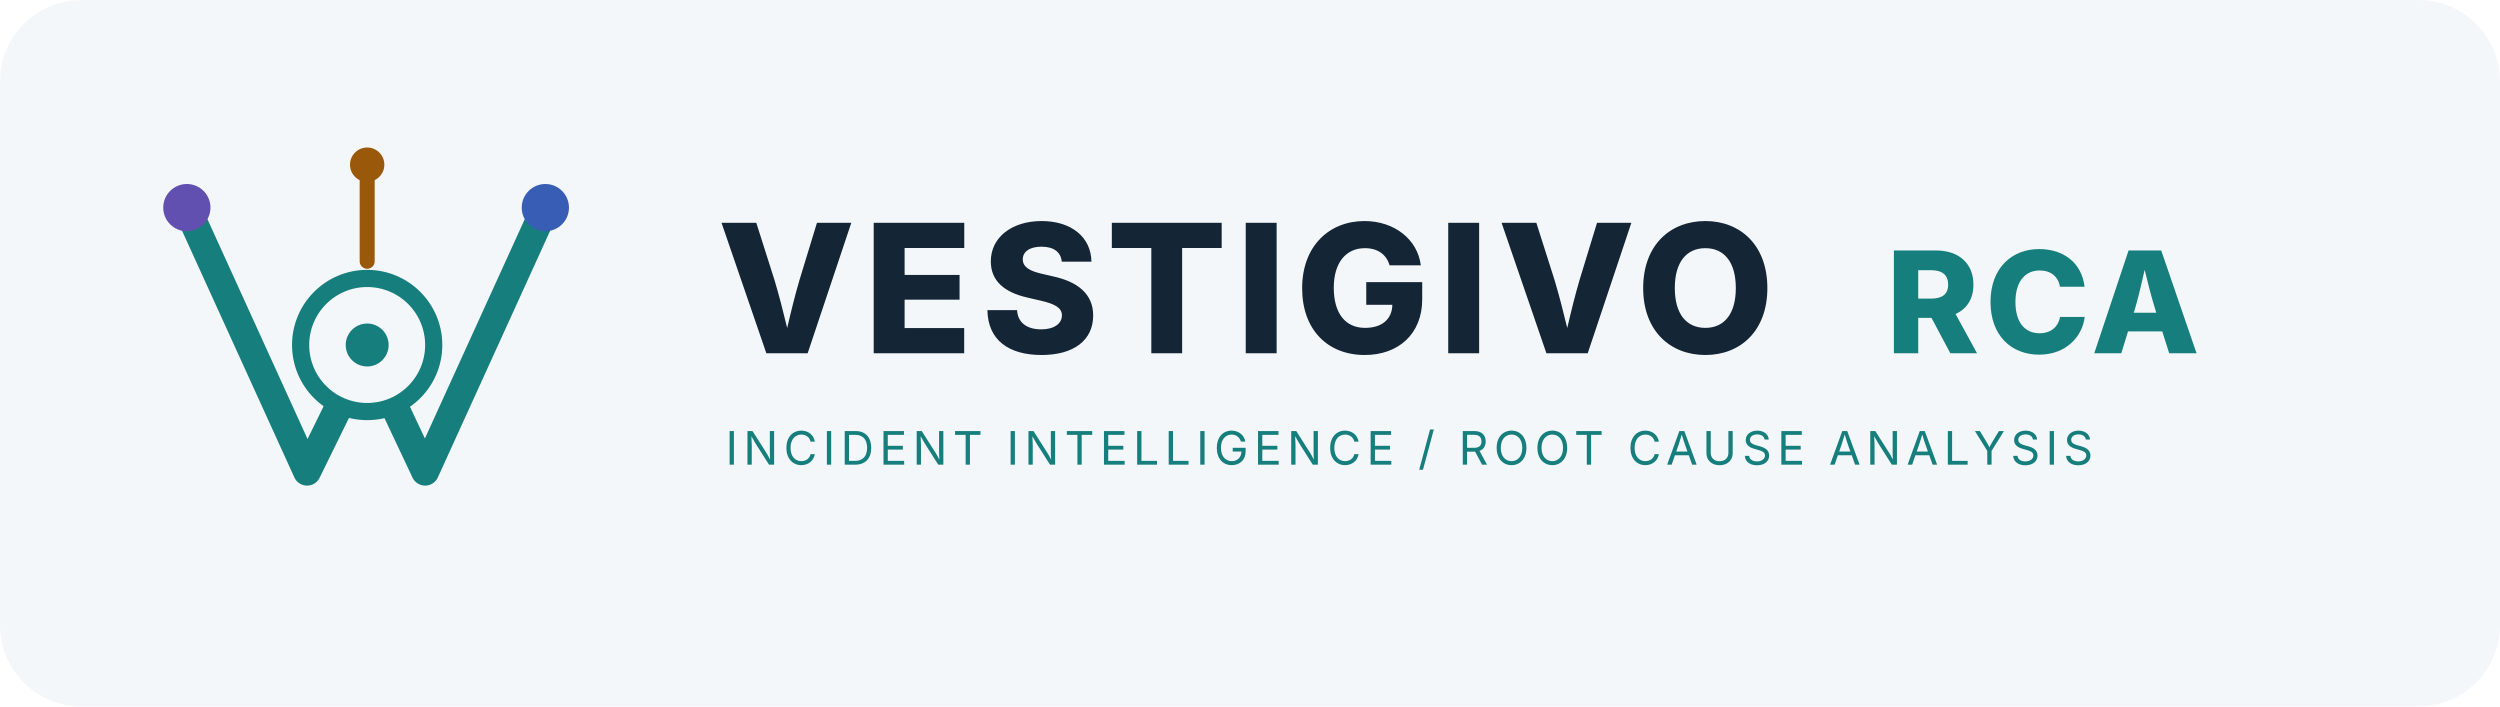
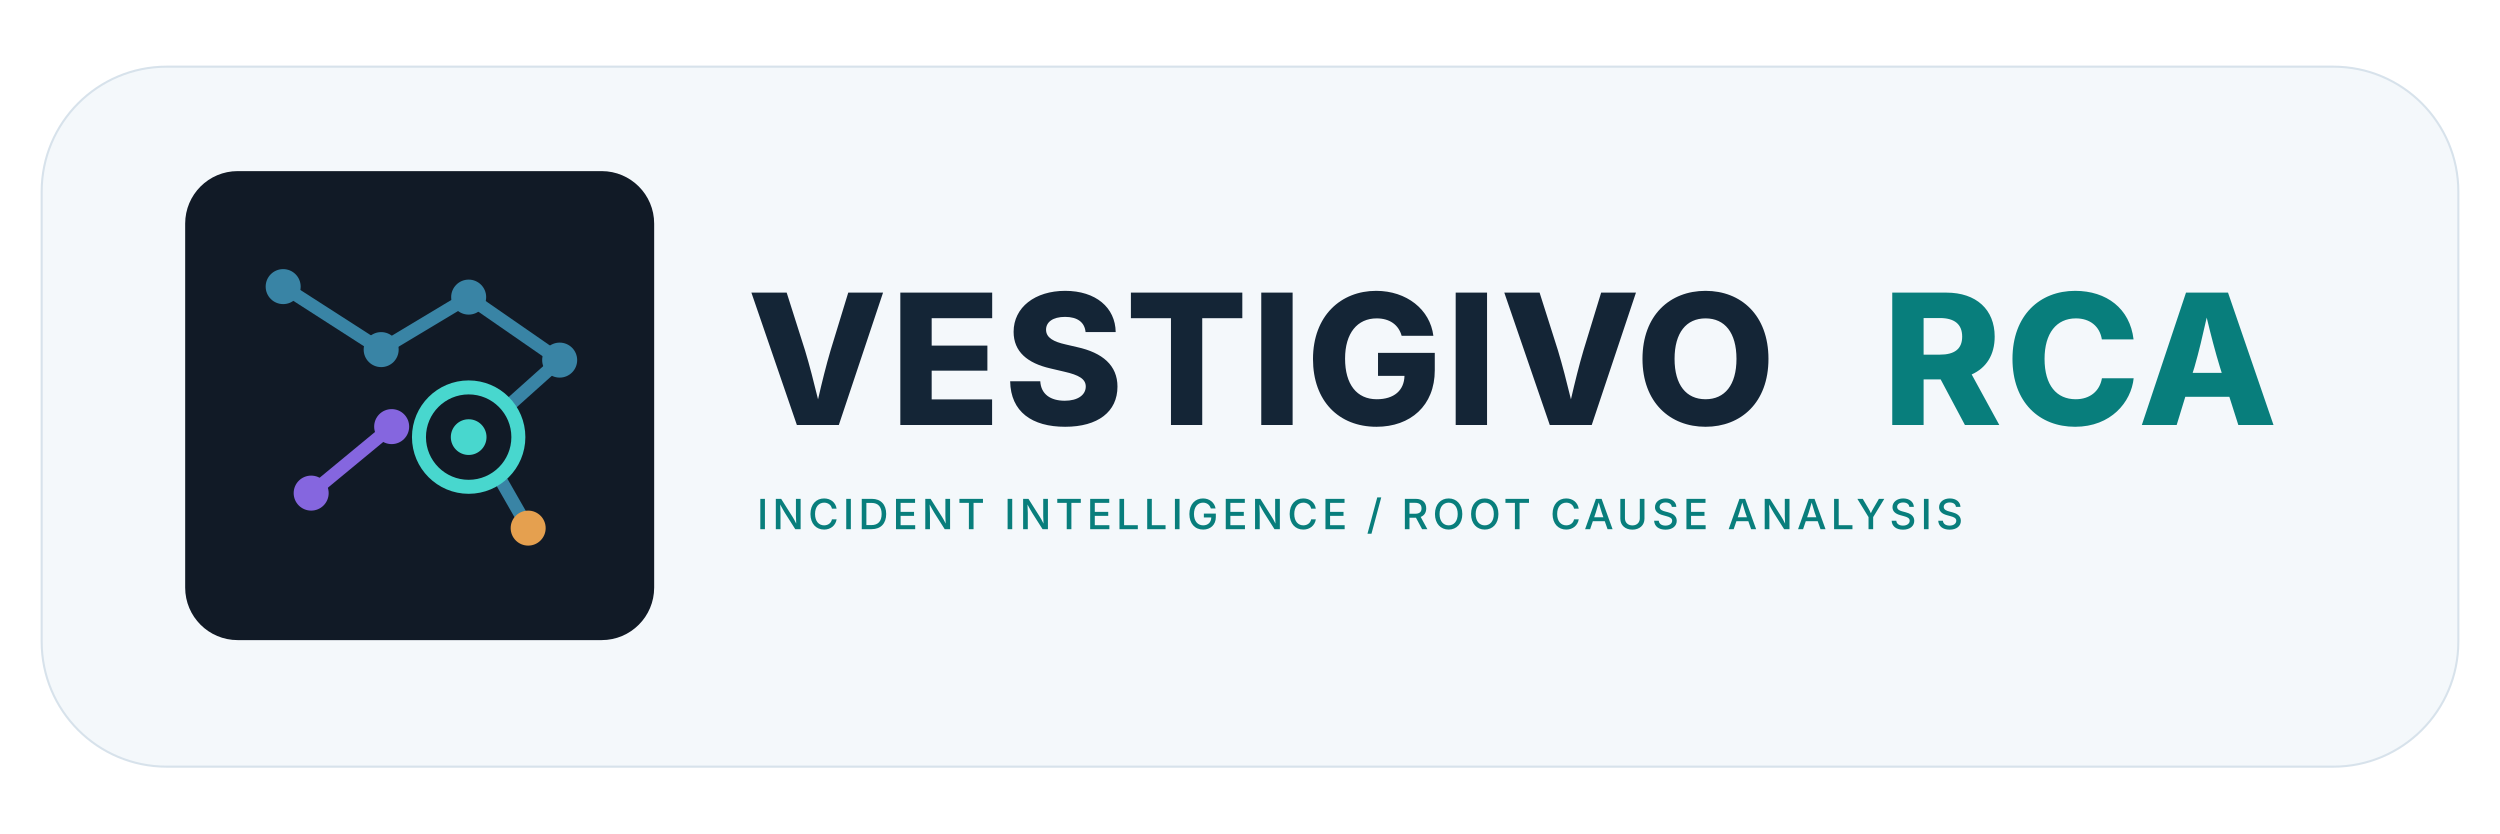
- <svg xmlns="http://www.w3.org/2000/svg" width="920" height="260" viewBox="0 0 920 260" role="img" aria-label="Vestigivo RCA Incident Intelligence wordmark on light background">
-   <rect width="920" height="260" rx="30" fill="#F4F7FA" />
-   <g transform="translate(34 29) scale(.79)">
-     <path d="M44 60 100 183 126 130M211 60 155 183 130 130" fill="none" stroke="#167E7C" stroke-width="13" stroke-linecap="round" stroke-linejoin="round" />
-     <path d="M128 40V85" stroke="#99580A" stroke-width="7" stroke-linecap="round" />
-     <circle cx="44" cy="60" r="11" fill="#6250B0" />
-     <circle cx="211" cy="60" r="11" fill="#385DB4" />
-     <circle cx="128" cy="40" r="8" fill="#99580A" />
-     <circle cx="128" cy="124" r="31" fill="#F4F7FA" stroke="#167E7C" stroke-width="8" />
-     <circle cx="128" cy="124" r="10" fill="#167E7C" />
+ <svg xmlns="http://www.w3.org/2000/svg" width="1800" height="600" viewBox="0 0 1800 600" role="img" aria-labelledby="title desc">
+   <rect x="30" y="48" width="1740" height="504" rx="90" fill="#F4F8FB" stroke="#D7E2EB" stroke-width="1.5" />
+   <g transform="translate(93 98) scale(2.52)">
+     <rect x="16" y="10" width="134" height="134" rx="15" fill="#111A26" />
+     <path d="M44 43 L72 61 L97 46 L123 64 L104 81" fill="none" stroke="#3984A5" stroke-width="3.7" stroke-linecap="round" stroke-linejoin="round" />
+     <circle cx="44" cy="43" r="5" fill="#3984A5" />
+     <circle cx="72" cy="61" r="5" fill="#3984A5" />
+     <circle cx="97" cy="46" r="5" fill="#3984A5" />
+     <circle cx="123" cy="64" r="5" fill="#3984A5" />
+     <path d="M52 102 L75 83" fill="none" stroke="#8566DF" stroke-width="3.7" stroke-linecap="round" />
+     <circle cx="52" cy="102" r="5" fill="#8566DF" />
+     <circle cx="75" cy="83" r="5" fill="#8566DF" />
+     <path d="M106 98 L114 112" fill="none" stroke="#3984A5" stroke-width="3.7" stroke-linecap="round" />
+     <circle cx="114" cy="112" r="5" fill="#E5A04F" />
+     <circle cx="97" cy="86" r="14.2" fill="#111A26" stroke="#48D7CE" stroke-width="4" />
+     <circle cx="97" cy="86" r="5.1" fill="#48D7CE" />
  </g>
-   <text x="264" y="130" fill="#142536" font-size="66" font-family="Inter,Segoe UI,Arial,sans-serif" font-weight="800" letter-spacing="3">VESTIGIVO</text>
-   <text x="694" y="130" fill="#167E7C" font-size="52" font-family="Inter,Segoe UI,Arial,sans-serif" font-weight="800" letter-spacing="2">RCA</text>
-   <text x="267" y="171" fill="#167E7C" font-size="17" font-family="Inter,Segoe UI,Arial,sans-serif" letter-spacing="2">INCIDENT INTELLIGENCE / ROOT CAUSE ANALYSIS</text>
+   <text x="538" y="306" fill="#142536" font-family="Inter,Segoe UI,Arial,sans-serif" font-size="131" font-weight="800" letter-spacing="2" textLength="790" lengthAdjust="spacingAndGlyphs">VESTIGIVO</text>
+   <text x="1355" y="306" fill="#087E7C" font-family="Inter,Segoe UI,Arial,sans-serif" font-size="131" font-weight="800" letter-spacing="2" textLength="260" lengthAdjust="spacingAndGlyphs">RCA</text>
+   <text x="545" y="381" fill="#087E7C" font-family="Inter,Segoe UI,Arial,sans-serif" font-size="30" font-weight="500" letter-spacing="3" textLength="1070" lengthAdjust="spacingAndGlyphs">INCIDENT INTELLIGENCE / ROOT CAUSE ANALYSIS</text>
</svg>
